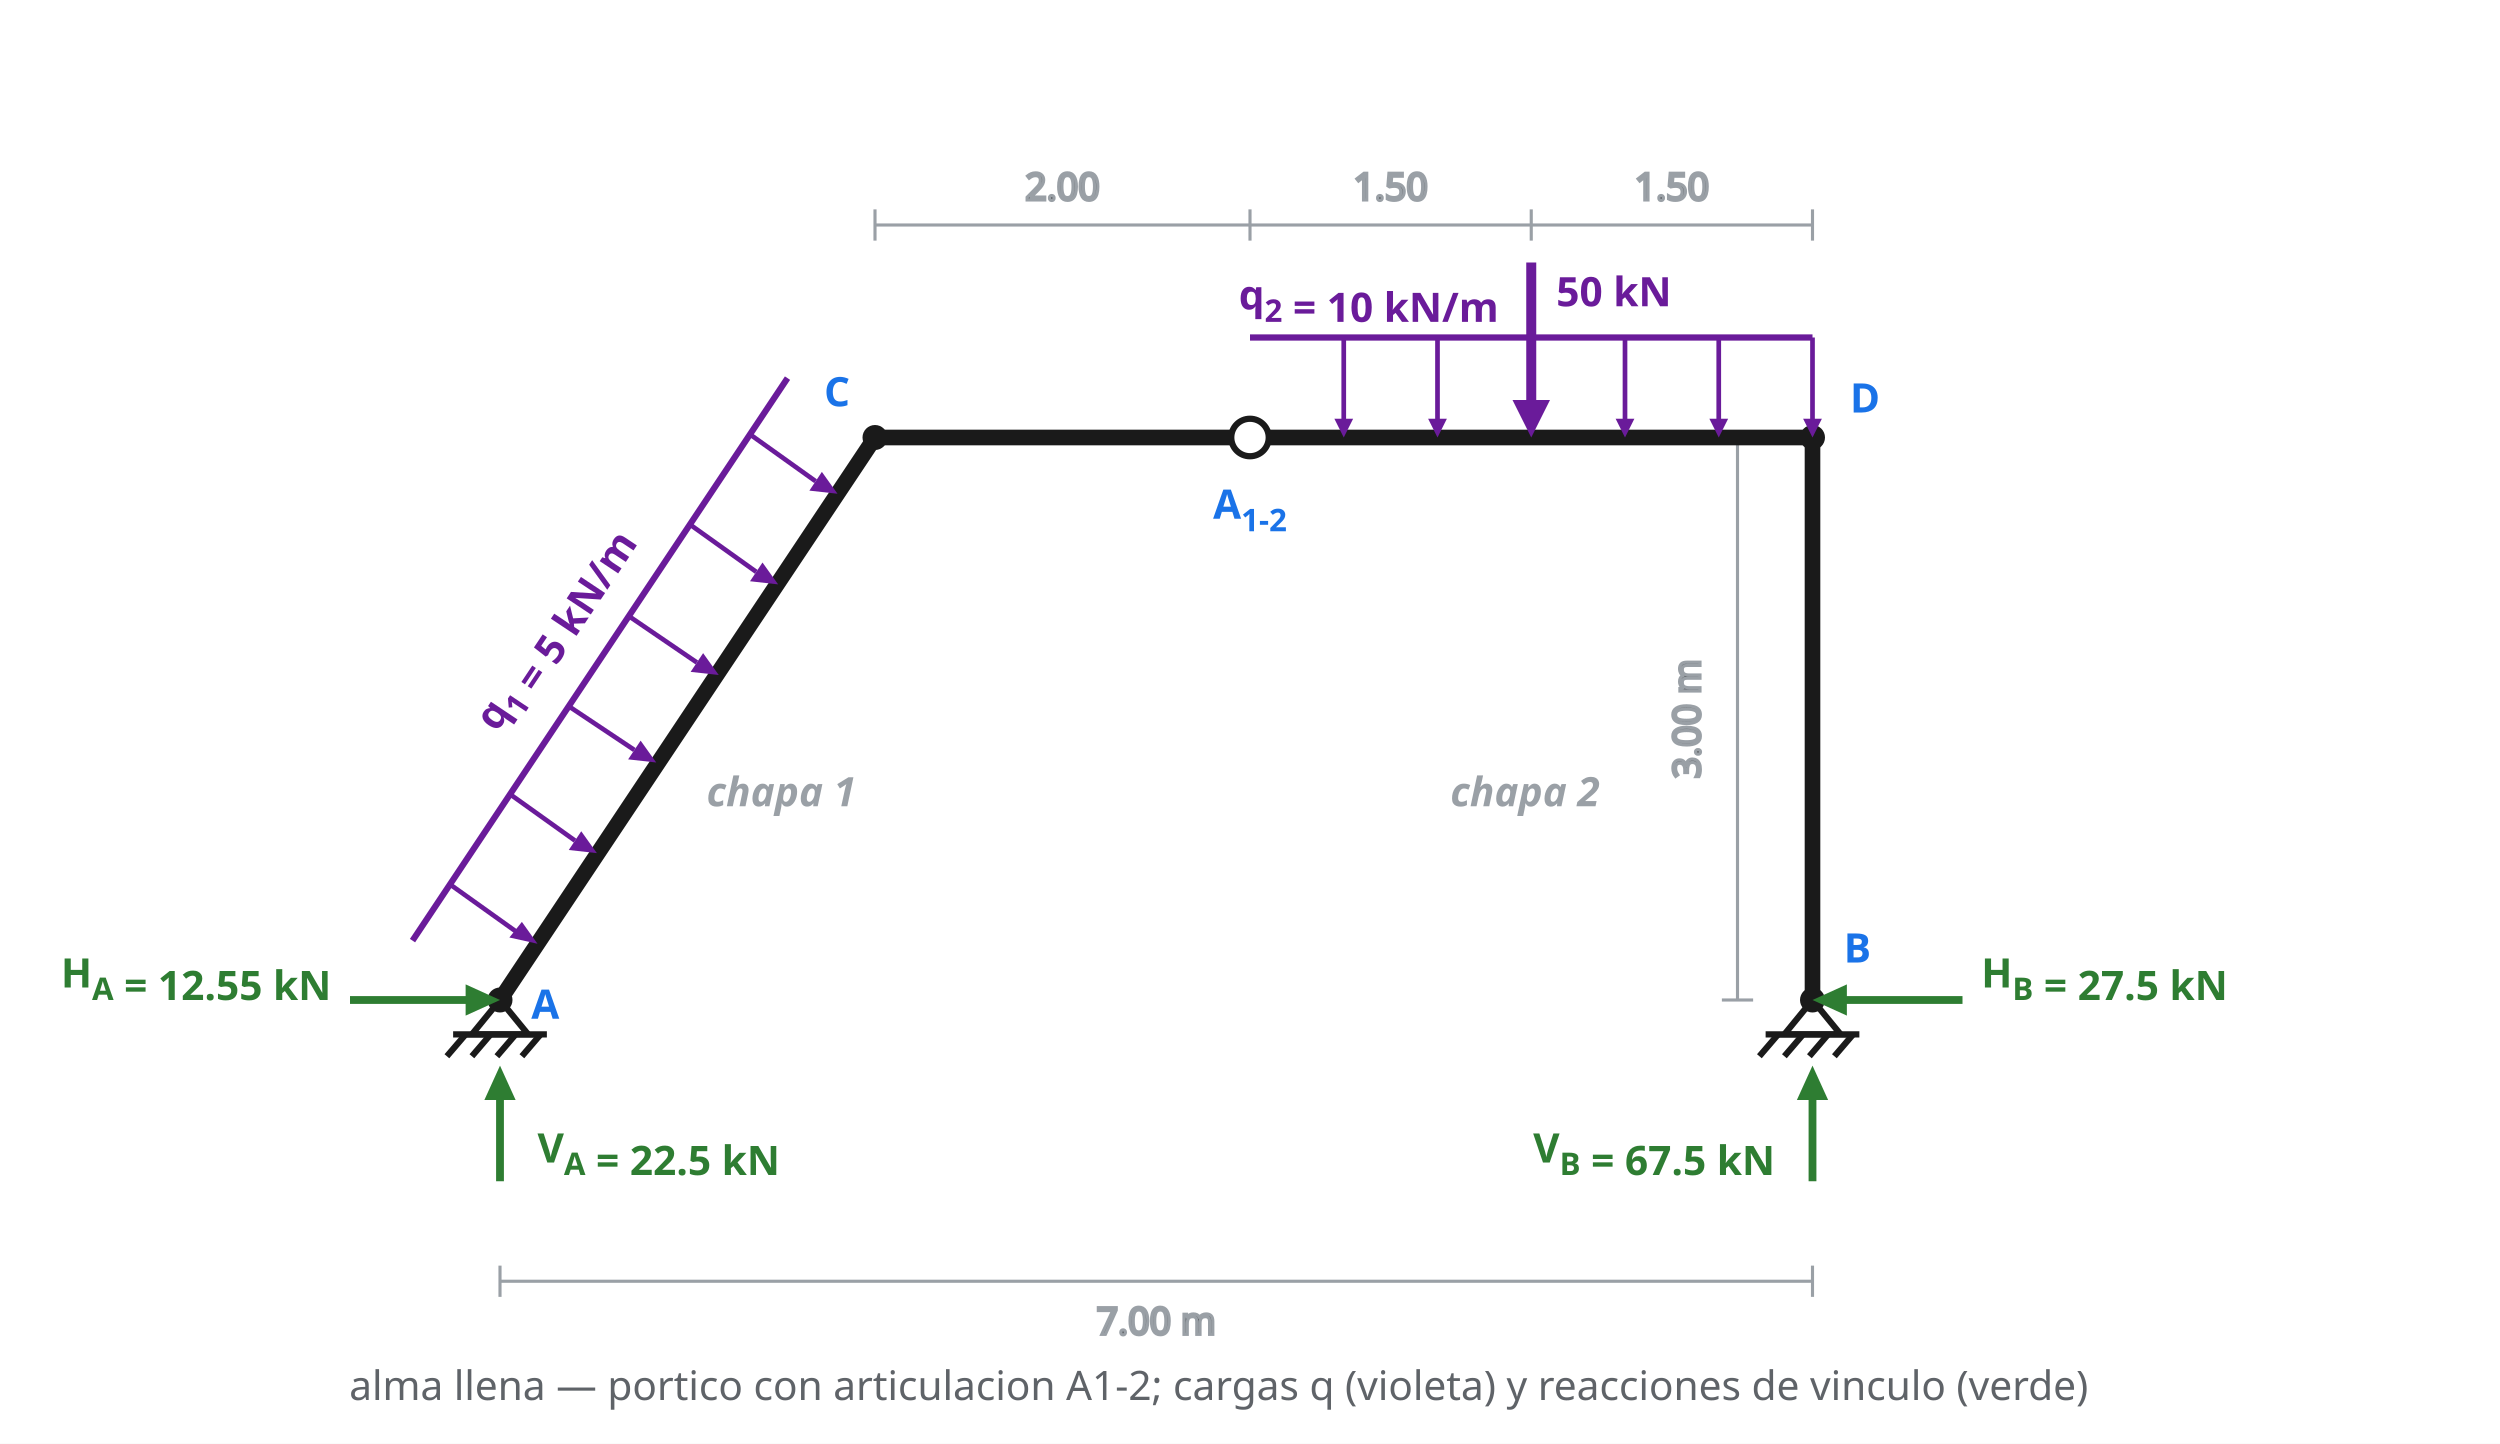
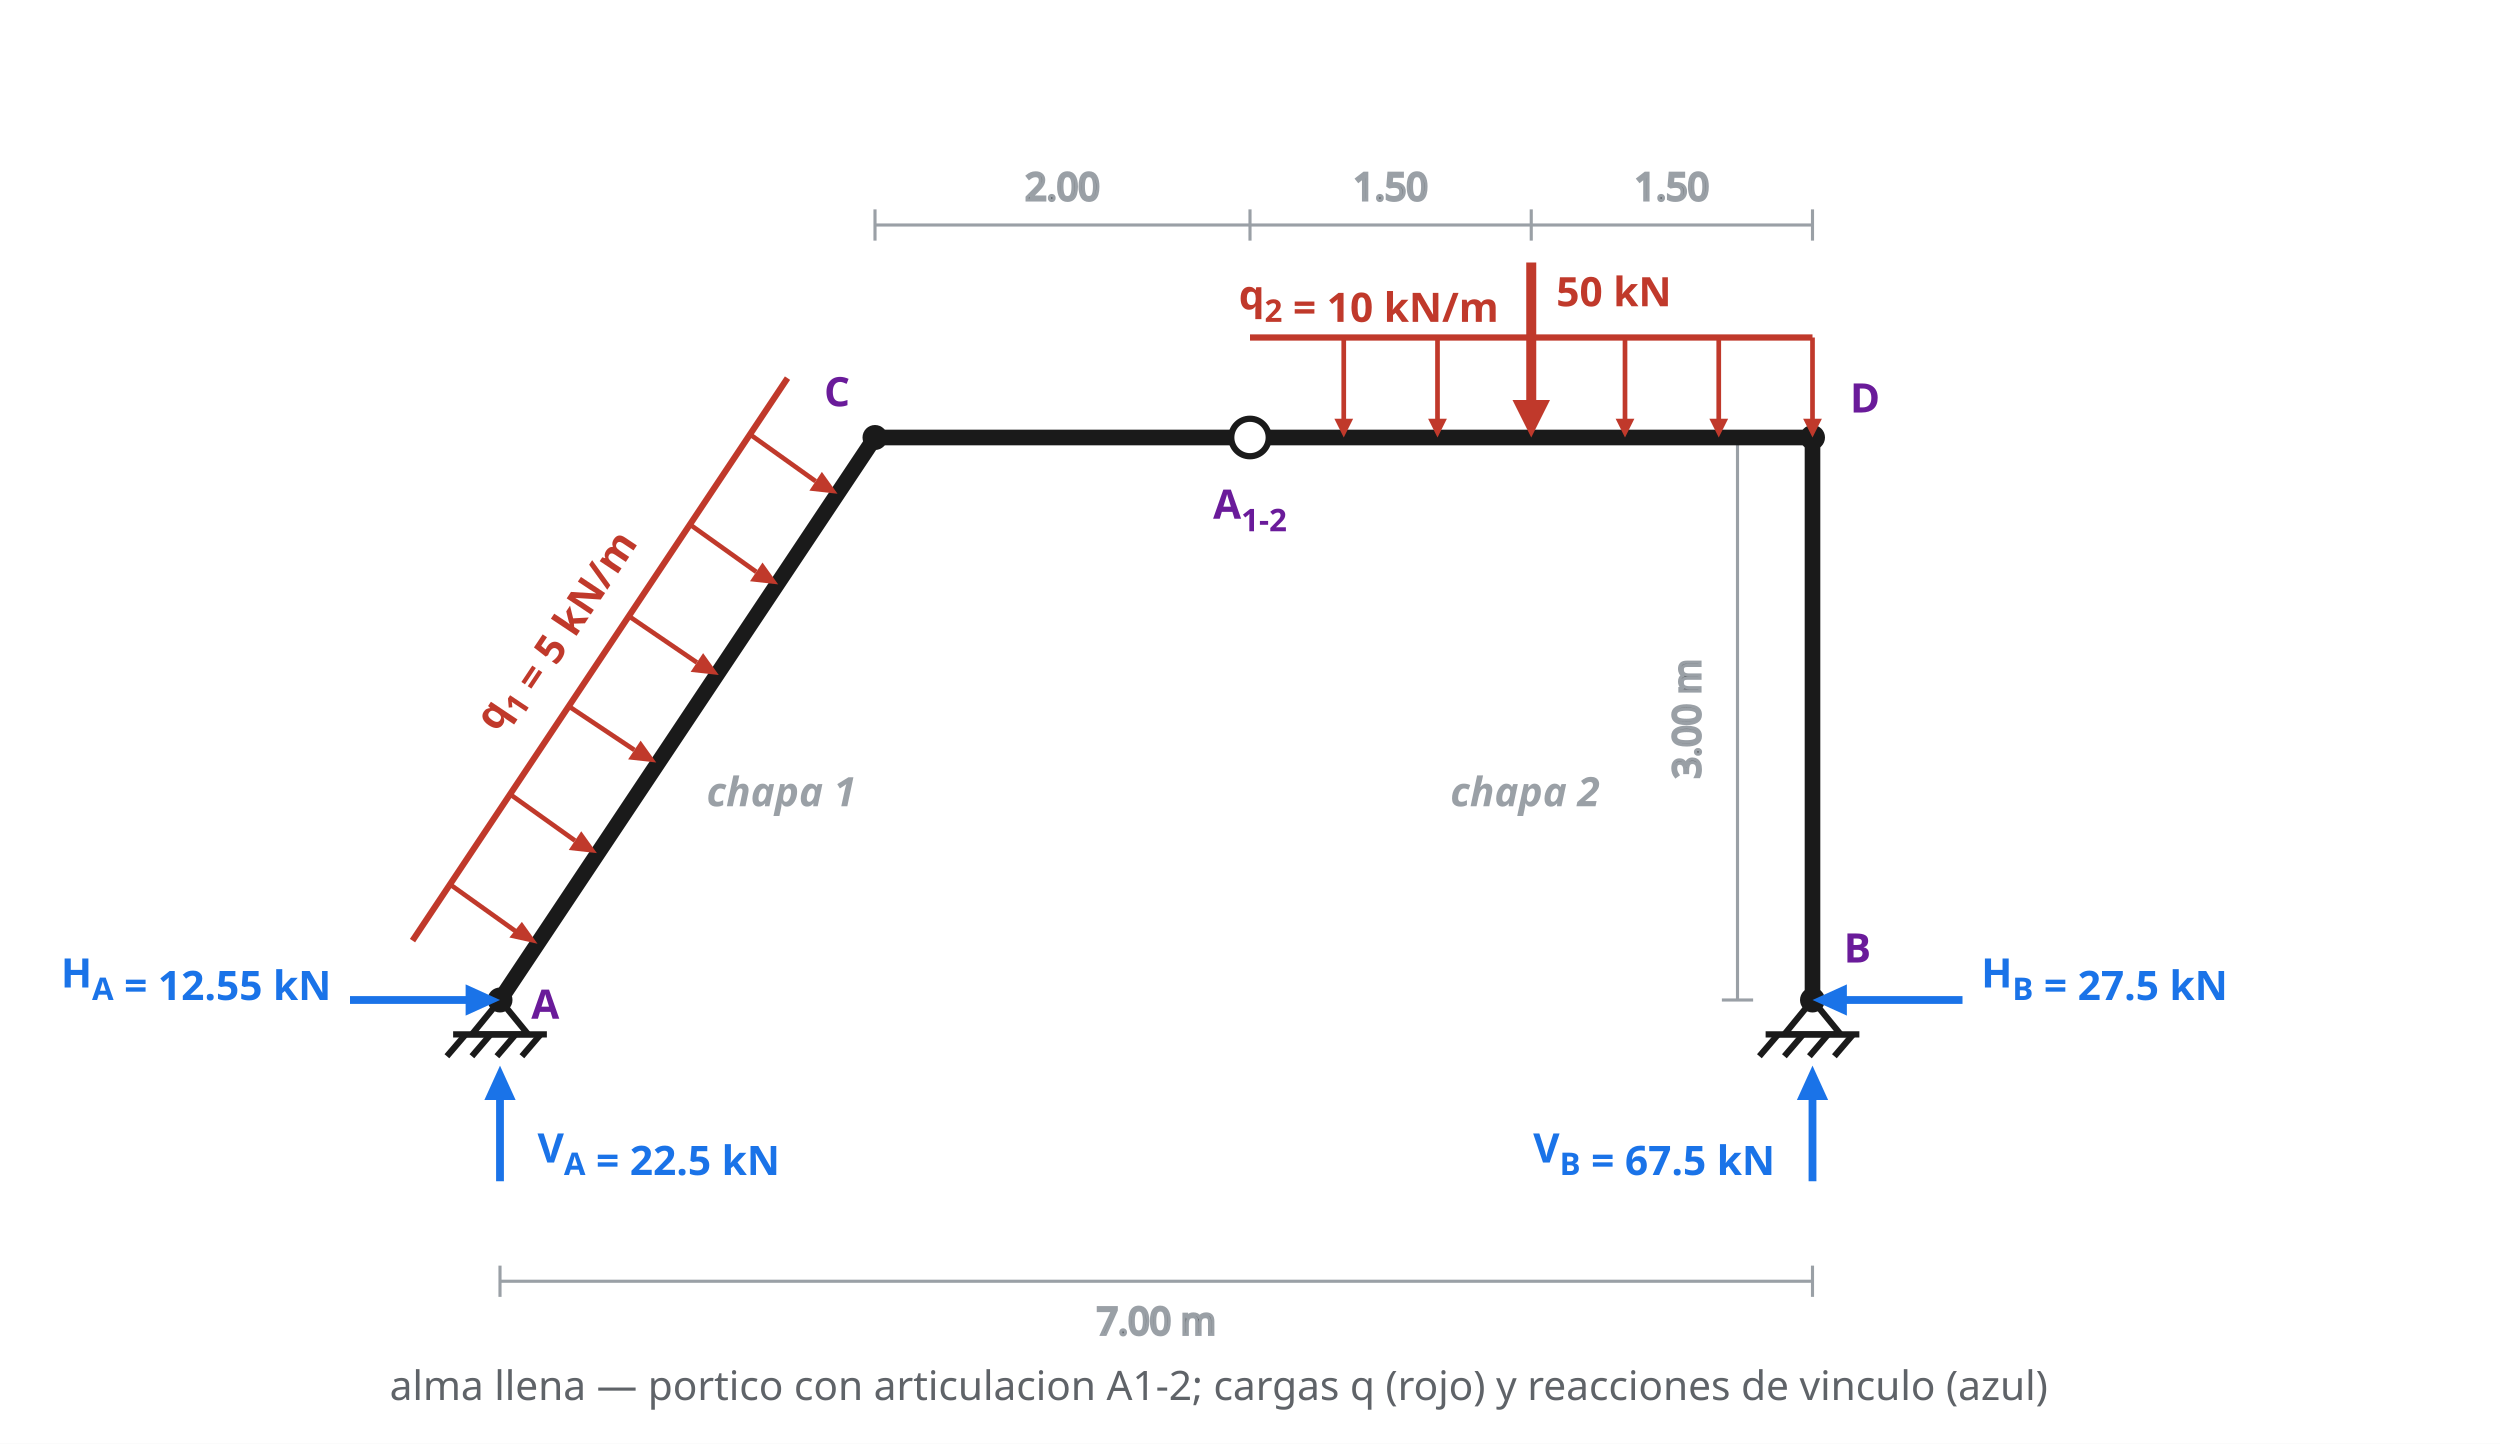
<svg xmlns="http://www.w3.org/2000/svg" viewBox="-40 0 800 462" font-family="system-ui, sans-serif">
  <rect x="-40" y="0" width="800" height="462" fill="#ffffff" />
  <g stroke="#9aa0a6" stroke-width="1" fill="#5f6368" font-size="12">
    <line x1="240" y1="72" x2="540" y2="72" />
    <line x1="240" y1="67" x2="240" y2="77" />
    <line x1="360" y1="67" x2="360" y2="77" />
    <line x1="450" y1="67" x2="450" y2="77" />
    <line x1="540" y1="67" x2="540" y2="77" />
    <text x="300" y="64" text-anchor="middle">2.00</text>
    <text x="405" y="64" text-anchor="middle">1.50</text>
    <text x="495" y="64" text-anchor="middle">1.50</text>
    <line x1="516" y1="140" x2="516" y2="320" />
    <line x1="511" y1="140" x2="521" y2="140" />
    <line x1="511" y1="320" x2="521" y2="320" />
    <text x="504" y="230" text-anchor="middle" transform="rotate(-90 504 230)">3.00 m</text>
    <line x1="120" y1="410" x2="540" y2="410" />
    <line x1="120" y1="405" x2="120" y2="415" />
    <line x1="540" y1="405" x2="540" y2="415" />
    <text x="330" y="427" text-anchor="middle">7.00 m</text>
  </g>
  <g fill="#9aa0a6" font-size="13" font-style="italic" font-weight="600">
    <text x="210" y="258" text-anchor="middle">chapa 1</text>
    <text x="448" y="258" text-anchor="middle">chapa 2</text>
  </g>
  <g stroke="#1a1a1a" stroke-width="5" stroke-linecap="round">
    <line x1="120" y1="320" x2="240" y2="140" />
    <line x1="240" y1="140" x2="360" y2="140" />
    <line x1="360" y1="140" x2="540" y2="140" />
    <line x1="540" y1="140" x2="540" y2="320" />
  </g>
  <g stroke="#1a1a1a" stroke-width="2" fill="#ffffff">
    <polygon points="120,320 111,331 129,331" />
    <line x1="105" y1="331" x2="135" y2="331" />
    <line x1="109" y1="331" x2="103" y2="338" />
    <line x1="117" y1="331" x2="111" y2="338" />
    <line x1="125" y1="331" x2="119" y2="338" />
    <line x1="133" y1="331" x2="127" y2="338" />
    <polygon points="540,320 531,331 549,331" />
    <line x1="525" y1="331" x2="555" y2="331" />
    <line x1="529" y1="331" x2="523" y2="338" />
    <line x1="537" y1="331" x2="531" y2="338" />
    <line x1="545" y1="331" x2="539" y2="338" />
    <line x1="553" y1="331" x2="547" y2="338" />
  </g>
  <circle cx="360" cy="140" r="6" fill="#ffffff" stroke="#1a1a1a" stroke-width="2" />
  <g fill="#1a1a1a">
    <circle cx="120" cy="320" r="4" />
    <circle cx="540" cy="320" r="4" />
    <circle cx="240" cy="140" r="4" />
    <circle cx="540" cy="140" r="4" />
  </g>
-   <g font-size="13" font-weight="600" fill="#1a73e8">
+   <g font-size="13" font-weight="600" fill="#6a1b9a">
    <text x="130" y="326" text-anchor="start">A</text>
    <text x="550" y="308" text-anchor="start">B</text>
    <text x="232" y="130" text-anchor="end">C</text>
    <text x="552" y="132" text-anchor="start">D</text>
    <text x="360" y="166" text-anchor="middle">A<tspan font-size="10" dy="4">1-2</tspan>
    </text>
  </g>
-   <g stroke="#6a1b9a" fill="#6a1b9a" font-size="13" font-weight="700">
+   <g stroke="#c0392b" fill="#c0392b" font-size="13" font-weight="700">
    <line x1="92" y1="301" x2="212" y2="121" stroke-width="2" />
    <g stroke-width="1.5">
      <line x1="104" y1="283" x2="125" y2="298" />
      <line x1="123" y1="254" x2="144" y2="269" />
      <line x1="142" y1="226" x2="163" y2="240" />
      <line x1="161" y1="197" x2="183" y2="212" />
      <line x1="181" y1="168" x2="202" y2="183" />
      <line x1="200" y1="139" x2="221" y2="154" />
    </g>
    <g stroke="none">
      <polygon points="132,302 127,295 123,300" />
      <polygon points="151,273 146,266 142,272" />
      <polygon points="170,244 165,237 161,243" />
      <polygon points="190,216 185,209 181,215" />
      <polygon points="209,187 204,180 200,186" />
      <polygon points="228,158 223,151 219,157" />
    </g>
    <text x="140" y="203" text-anchor="middle" transform="rotate(-56.3 140 203)" stroke="none">q<tspan font-size="10" dy="4">1</tspan> = 5 kN/m</text>
    <line x1="360" y1="108" x2="540" y2="108" stroke-width="2" />
    <g stroke-width="1.5">
      <line x1="390" y1="108" x2="390" y2="135" />
      <line x1="420" y1="108" x2="420" y2="135" />
      <line x1="480" y1="108" x2="480" y2="135" />
      <line x1="510" y1="108" x2="510" y2="135" />
      <line x1="540" y1="108" x2="540" y2="135" />
    </g>
    <g stroke="none">
      <polygon points="390,140 387,134 393,134" />
      <polygon points="420,140 417,134 423,134" />
      <polygon points="480,140 477,134 483,134" />
      <polygon points="510,140 507,134 513,134" />
      <polygon points="540,140 537,134 543,134" />
    </g>
    <text x="398" y="99" text-anchor="middle" stroke="none">q<tspan font-size="10" dy="4">2</tspan> = 10 kN/m</text>
    <line x1="450" y1="84" x2="450" y2="132" stroke-width="3.2" />
    <polygon points="450,140 444,128 456,128" stroke="none" />
    <text x="458" y="98" text-anchor="start" stroke="none">50 kN</text>
  </g>
-   <g stroke="#2e7d32" fill="#2e7d32" font-size="13" font-weight="700">
+   <g stroke="#1a73e8" fill="#1a73e8" font-size="13" font-weight="700">
    <line x1="120" y1="378" x2="120" y2="346" stroke-width="2.5" />
    <polygon points="120,341 115,352 125,352" stroke="none" />
    <text x="132" y="372" text-anchor="start" stroke="none">V<tspan font-size="10" dy="4">A</tspan> = 22.5 kN</text>
    <line x1="72" y1="320" x2="111" y2="320" stroke-width="2.5" />
    <polygon points="120,320 109,315 109,325" stroke="none" />
    <text x="66" y="316" text-anchor="end" stroke="none">H<tspan font-size="10" dy="4">A</tspan> = 12.55 kN</text>
    <line x1="540" y1="378" x2="540" y2="346" stroke-width="2.5" />
    <polygon points="540,341 535,352 545,352" stroke="none" />
    <text x="528" y="372" text-anchor="end" stroke="none">V<tspan font-size="10" dy="4">B</tspan> = 67.5 kN</text>
    <line x1="588" y1="320" x2="549" y2="320" stroke-width="2.5" />
    <polygon points="540,320 551,315 551,325" stroke="none" />
    <text x="594" y="316" text-anchor="start" stroke="none">H<tspan font-size="10" dy="4">B</tspan> = 27.5 kN</text>
  </g>
  <text x="350" y="448" text-anchor="middle" fill="#5f6368" font-size="13">
-     alma llena — portico con articulacion A1-2; cargas q (violeta) y reacciones de vinculo (verde)
+     alma llena — portico con articulacion A1-2; cargas q (rojo) y reacciones de vinculo (azul)
  </text>
</svg>
